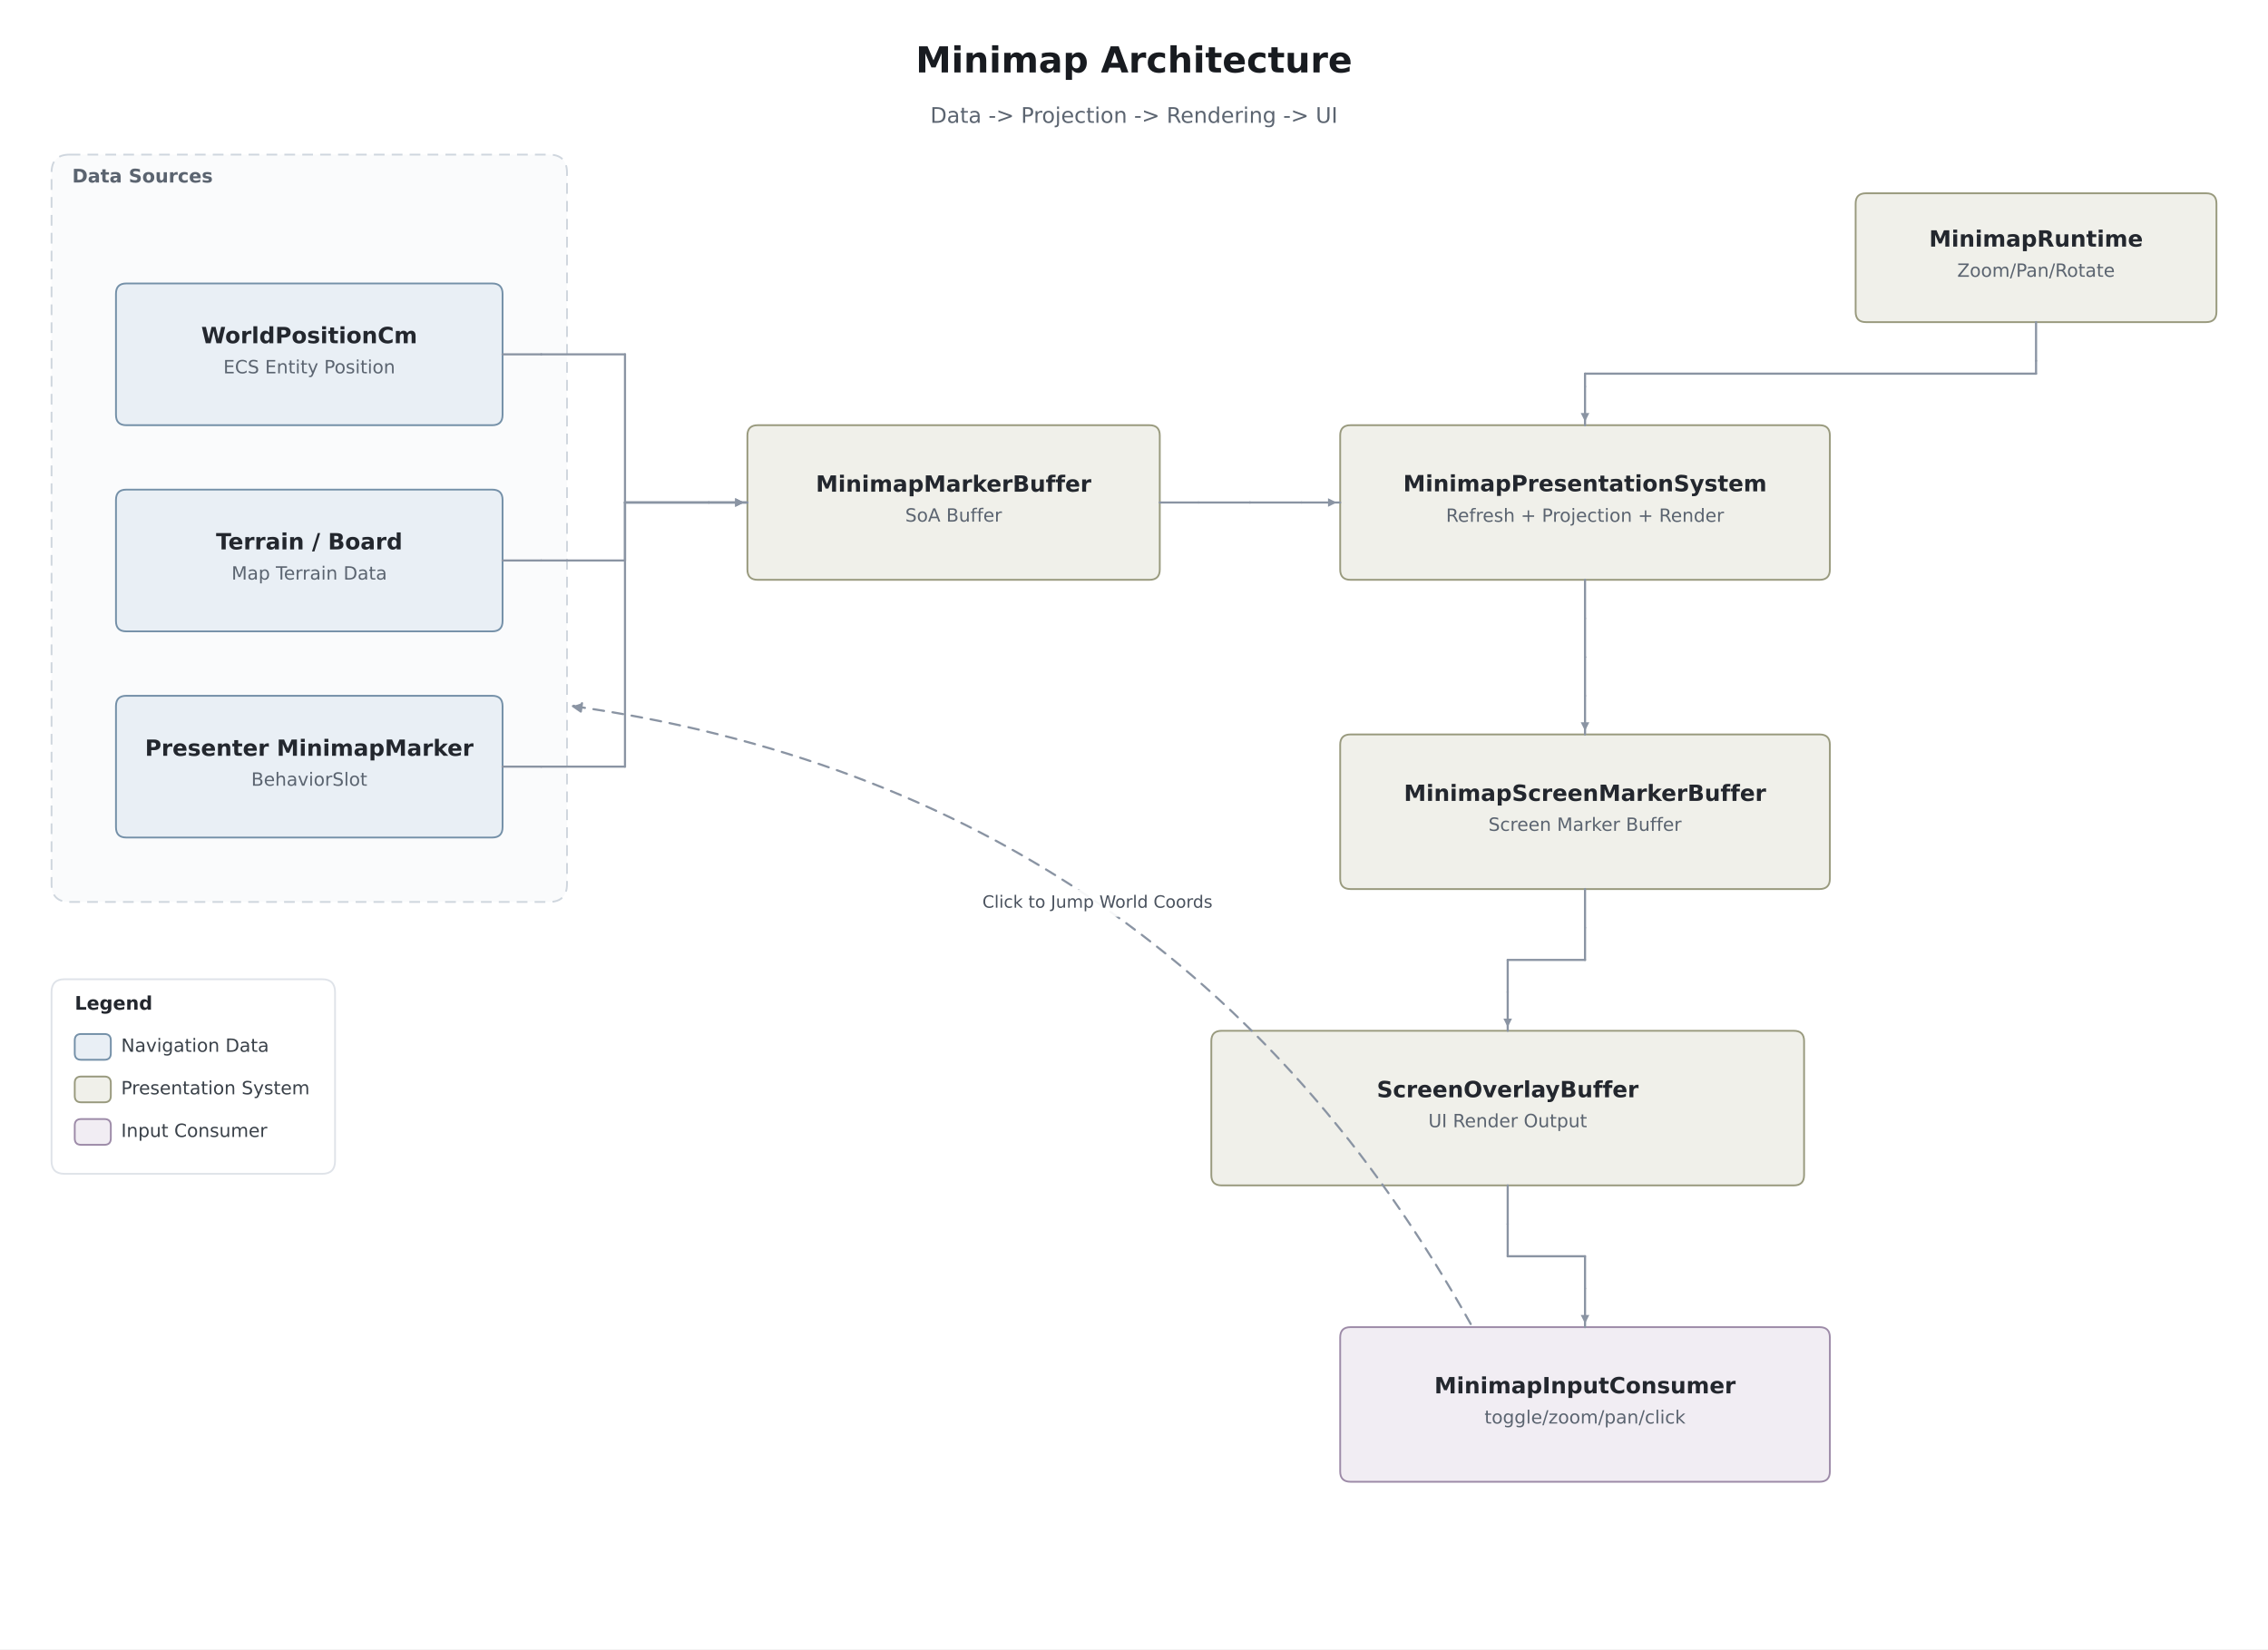
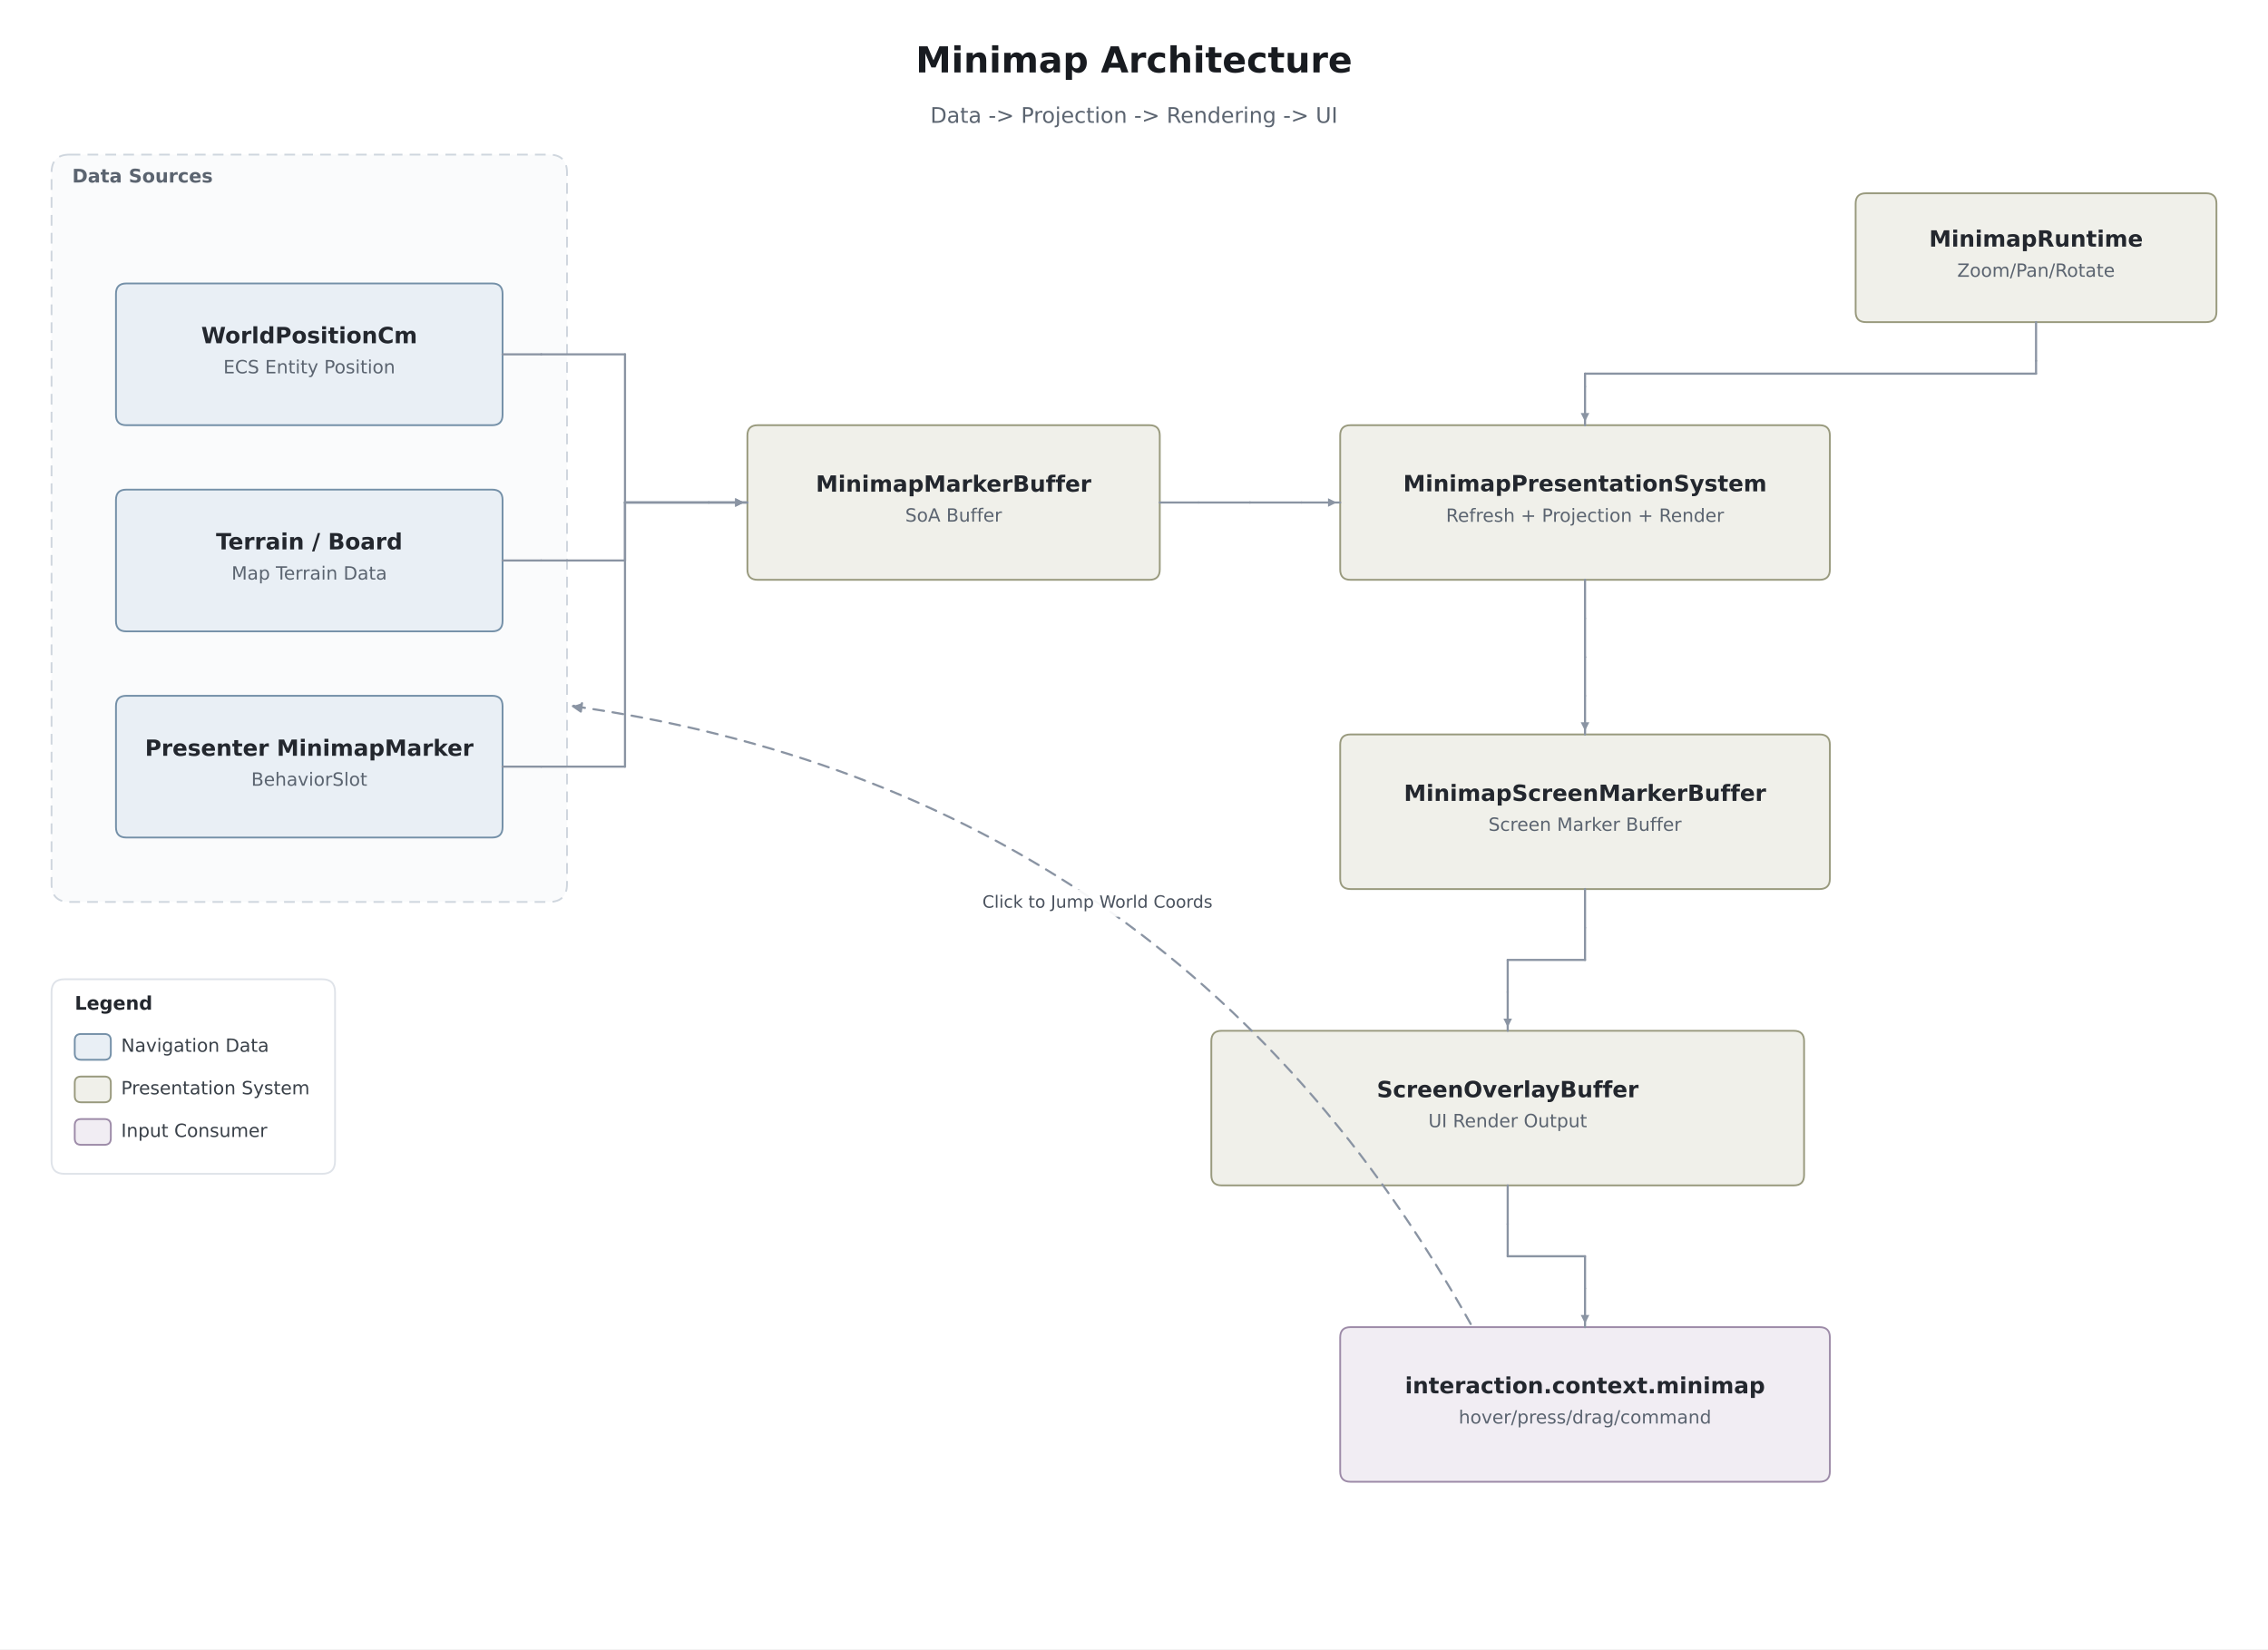
<svg xmlns="http://www.w3.org/2000/svg" width="1267.2pt" height="921.6pt" viewBox="0 0 1267.2 921.6" version="1.1">
  <defs>
    <style type="text/css">*{stroke-linejoin: round; stroke-linecap: butt}</style>
  </defs>
  <g id="figure_1">
    <g id="patch_1">
      <path d="M 0 921.6 L 1267.2 921.6 L 1267.2 0 L 0 0 z " style="fill: #ffffff" />
    </g>
    <g id="axes_1">
      <g id="patch_2">
        <path d="M 38.88 86.4 L 306.72 86.4 Q 316.8 86.4 316.8 96.48 L 316.8 493.92 Q 316.8 504 306.72 504 L 38.88 504 Q 28.8 504 28.8 493.92 L 28.8 96.48 Q 28.8 86.4 38.88 86.4 z " clip-path="url(#p6f314faa48)" style="fill: #fafbfc; stroke-dasharray: 6,4; stroke-dashoffset: 0; stroke: #cfd6de; stroke-linejoin: miter" />
      </g>
      <g id="text_1">
        <text style="font-weight: 700; font-size: 10.5px; font-family: 'Microsoft YaHei', 'DejaVu Sans'; text-anchor: start; fill: #5b6470" x="40.32" y="101.993" transform="rotate(-0 40.32 101.9934)">Data Sources</text>
      </g>
      <g id="patch_3">
        <path d="M 70.56 158.4 L 275.04 158.4 Q 280.8 158.4 280.8 164.16 L 280.8 231.84 Q 280.8 237.6 275.04 237.6 L 70.56 237.6 Q 64.8 237.6 64.8 231.84 L 64.8 164.16 Q 64.8 158.4 70.56 158.4 z " clip-path="url(#p6f314faa48)" style="fill: #e9eff5; stroke: #7490a8; stroke-linejoin: miter" />
      </g>
      <g id="patch_4">
        <path d="M 70.56 273.6 L 275.04 273.6 Q 280.8 273.6 280.8 279.36 L 280.8 347.04 Q 280.8 352.8 275.04 352.8 L 70.56 352.8 Q 64.8 352.8 64.8 347.04 L 64.8 279.36 Q 64.8 273.6 70.56 273.6 z " clip-path="url(#p6f314faa48)" style="fill: #e9eff5; stroke: #7490a8; stroke-linejoin: miter" />
      </g>
      <g id="patch_5">
        <path d="M 70.56 388.8 L 275.04 388.8 Q 280.8 388.8 280.8 394.56 L 280.8 462.24 Q 280.8 468 275.04 468 L 70.56 468 Q 64.8 468 64.8 462.24 L 64.8 394.56 Q 64.8 388.8 70.56 388.8 z " clip-path="url(#p6f314faa48)" style="fill: #e9eff5; stroke: #7490a8; stroke-linejoin: miter" />
      </g>
      <g id="patch_6">
        <path d="M 423.36 237.6 L 642.24 237.6 Q 648 237.6 648 243.36 L 648 318.24 Q 648 324 642.24 324 L 423.36 324 Q 417.6 324 417.6 318.24 L 417.6 243.36 Q 417.6 237.6 423.36 237.6 z " clip-path="url(#p6f314faa48)" style="fill: #f0f0ea; stroke: #999a7e; stroke-linejoin: miter" />
      </g>
      <g id="patch_7">
        <path d="M 754.56 237.6 L 1016.64 237.6 Q 1022.4 237.6 1022.4 243.36 L 1022.4 318.24 Q 1022.4 324 1016.64 324 L 754.56 324 Q 748.8 324 748.8 318.24 L 748.8 243.36 Q 748.8 237.6 754.56 237.6 z " clip-path="url(#p6f314faa48)" style="fill: #f0f0ea; stroke: #999a7e; stroke-linejoin: miter" />
      </g>
      <g id="patch_8">
        <path d="M 1042.56 108 L 1232.64 108 Q 1238.4 108 1238.4 113.76 L 1238.4 174.24 Q 1238.4 180 1232.64 180 L 1042.56 180 Q 1036.8 180 1036.8 174.24 L 1036.8 113.76 Q 1036.8 108 1042.56 108 z " clip-path="url(#p6f314faa48)" style="fill: #f0f0ea; stroke: #999a7e; stroke-linejoin: miter" />
      </g>
      <g id="patch_9">
        <path d="M 754.56 410.4 L 1016.64 410.4 Q 1022.4 410.4 1022.4 416.16 L 1022.4 491.04 Q 1022.4 496.8 1016.64 496.8 L 754.56 496.8 Q 748.8 496.8 748.8 491.04 L 748.8 416.16 Q 748.8 410.4 754.56 410.4 z " clip-path="url(#p6f314faa48)" style="fill: #f0f0ea; stroke: #999a7e; stroke-linejoin: miter" />
      </g>
      <g id="patch_10">
        <path d="M 682.56 576 L 1002.24 576 Q 1008 576 1008 581.76 L 1008 656.64 Q 1008 662.4 1002.24 662.4 L 682.56 662.4 Q 676.8 662.4 676.8 656.64 L 676.8 581.76 Q 676.8 576 682.56 576 z " clip-path="url(#p6f314faa48)" style="fill: #f0f0ea; stroke: #999a7e; stroke-linejoin: miter" />
      </g>
      <g id="patch_11">
        <path d="M 754.56 741.6 L 1016.64 741.6 Q 1022.4 741.6 1022.4 747.36 L 1022.4 822.24 Q 1022.4 828 1016.64 828 L 754.56 828 Q 748.8 828 748.8 822.24 L 748.8 747.36 Q 748.8 741.6 754.56 741.6 z " clip-path="url(#p6f314faa48)" style="fill: #f1edf3; stroke: #9d8ba8; stroke-linejoin: miter" />
      </g>
      <g id="text_2">
        <text style="font-weight: 700; font-size: 12.5px; font-family: 'Microsoft YaHei', 'DejaVu Sans'; text-anchor: middle; fill: #23272e" x="172.8" y="191.792" transform="rotate(-0 172.8 191.7922)">WorldPositionCm</text>
      </g>
      <g id="text_3">
        <text style="font-size: 10.2px; font-family: 'Microsoft YaHei', 'DejaVu Sans'; text-anchor: middle; fill: #5b6470" x="172.8" y="208.615" transform="rotate(-0 172.8 208.6147)">ECS Entity Position</text>
      </g>
      <g id="text_4">
        <text style="font-weight: 700; font-size: 12.5px; font-family: 'Microsoft YaHei', 'DejaVu Sans'; text-anchor: middle; fill: #23272e" x="172.8" y="306.992" transform="rotate(-0 172.8 306.9922)">Terrain / Board</text>
      </g>
      <g id="text_5">
        <text style="font-size: 10.2px; font-family: 'Microsoft YaHei', 'DejaVu Sans'; text-anchor: middle; fill: #5b6470" x="172.8" y="323.874" transform="rotate(-0 172.8 323.8736)">Map Terrain Data</text>
      </g>
      <g id="text_6">
        <text style="font-weight: 700; font-size: 12.5px; font-family: 'Microsoft YaHei', 'DejaVu Sans'; text-anchor: middle; fill: #23272e" x="172.8" y="422.35" transform="rotate(-0 172.8 422.3504)">Presenter MinimapMarker</text>
      </g>
      <g id="text_7">
        <text style="font-size: 10.2px; font-family: 'Microsoft YaHei', 'DejaVu Sans'; text-anchor: middle; fill: #5b6470" x="172.8" y="439.074" transform="rotate(-0 172.8 439.0736)">BehaviorSlot</text>
      </g>
      <g id="text_8">
        <text style="font-weight: 700; font-size: 12.5px; font-family: 'Microsoft YaHei', 'DejaVu Sans'; text-anchor: middle; fill: #23272e" x="532.8" y="274.75" transform="rotate(-0 532.8 274.7504)">MinimapMarkerBuffer</text>
      </g>
      <g id="text_9">
        <text style="font-size: 10.2px; font-family: 'Microsoft YaHei', 'DejaVu Sans'; text-anchor: middle; fill: #5b6470" x="532.8" y="291.474" transform="rotate(-0 532.8 291.4736)">SoA Buffer</text>
      </g>
      <g id="text_10">
        <text style="font-weight: 700; font-size: 12.5px; font-family: 'Microsoft YaHei', 'DejaVu Sans'; text-anchor: middle; fill: #23272e" x="885.6" y="274.549" transform="rotate(-0 885.6 274.5492)">MinimapPresentationSystem</text>
      </g>
      <g id="text_11">
        <text style="font-size: 10.2px; font-family: 'Microsoft YaHei', 'DejaVu Sans'; text-anchor: middle; fill: #5b6470" x="885.6" y="291.593" transform="rotate(-0 885.6 291.5932)">Refresh + Projection + Render</text>
      </g>
      <g id="text_12">
        <text style="font-weight: 700; font-size: 12.5px; font-family: 'Microsoft YaHei', 'DejaVu Sans'; text-anchor: middle; fill: #23272e" x="1137.6" y="137.792" transform="rotate(-0 1137.6 137.7922)">MinimapRuntime</text>
      </g>
      <g id="text_13">
        <text style="font-size: 10.2px; font-family: 'Microsoft YaHei', 'DejaVu Sans'; text-anchor: middle; fill: #5b6470" x="1137.6" y="154.674" transform="rotate(-0 1137.6 154.6736)">Zoom/Pan/Rotate</text>
      </g>
      <g id="text_14">
        <text style="font-weight: 700; font-size: 12.5px; font-family: 'Microsoft YaHei', 'DejaVu Sans'; text-anchor: middle; fill: #23272e" x="885.6" y="447.55" transform="rotate(-0 885.6 447.5504)">MinimapScreenMarkerBuffer</text>
      </g>
      <g id="text_15">
        <text style="font-size: 10.2px; font-family: 'Microsoft YaHei', 'DejaVu Sans'; text-anchor: middle; fill: #5b6470" x="885.6" y="464.274" transform="rotate(-0 885.6 464.2736)">Screen Marker Buffer</text>
      </g>
      <g id="text_16">
        <text style="font-weight: 700; font-size: 12.5px; font-family: 'Microsoft YaHei', 'DejaVu Sans'; text-anchor: middle; fill: #23272e" x="842.4" y="613.15" transform="rotate(-0 842.4 613.1504)">ScreenOverlayBuffer</text>
      </g>
      <g id="text_17">
        <text style="font-size: 10.2px; font-family: 'Microsoft YaHei', 'DejaVu Sans'; text-anchor: middle; fill: #5b6470" x="842.4" y="629.874" transform="rotate(-0 842.4 629.8736)">UI Render Output</text>
      </g>
      <g id="text_18">
-         <text style="font-weight: 700; font-size: 12.5px; font-family: 'Microsoft YaHei', 'DejaVu Sans'; text-anchor: middle; fill: #23272e" x="885.6" y="778.592" transform="rotate(-0 885.6 778.5922)">MinimapInputConsumer</text>
+         <text style="font-weight: 700; font-size: 12.5px; font-family: 'Microsoft YaHei', 'DejaVu Sans'; text-anchor: middle; fill: #23272e" x="885.6" y="778.592" transform="rotate(-0 885.6 778.5922)">interaction.context.minimap</text>
      </g>
      <g id="text_19">
-         <text style="font-size: 10.2px; font-family: 'Microsoft YaHei', 'DejaVu Sans'; text-anchor: middle; fill: #5b6470" x="885.6" y="795.474" transform="rotate(-0 885.6 795.4736)">toggle/zoom/pan/click</text>
+         <text style="font-size: 10.2px; font-family: 'Microsoft YaHei', 'DejaVu Sans'; text-anchor: middle; fill: #5b6470" x="885.6" y="795.474" transform="rotate(-0 885.6 795.4736)">hover/press/drag/command</text>
      </g>
      <g id="line2d_1">
        <path d="M 280.8 198 L 302.4 198 " clip-path="url(#p6f314faa48)" style="fill: none; stroke: #8a94a3; stroke-width: 1.2; stroke-linecap: round" />
      </g>
      <g id="line2d_2">
        <path d="M 302.4 198 L 349.2 198 " clip-path="url(#p6f314faa48)" style="fill: none; stroke: #8a94a3; stroke-width: 1.2; stroke-linecap: round" />
      </g>
      <g id="line2d_3">
        <path d="M 349.2 198 L 349.2 280.8 " clip-path="url(#p6f314faa48)" style="fill: none; stroke: #8a94a3; stroke-width: 1.2; stroke-linecap: round" />
      </g>
      <g id="line2d_4">
        <path d="M 349.2 280.8 L 396 280.8 " clip-path="url(#p6f314faa48)" style="fill: none; stroke: #8a94a3; stroke-width: 1.2; stroke-linecap: round" />
      </g>
      <g id="line2d_5">
        <path d="M 396 280.8 L 417.6 280.8 " clip-path="url(#p6f314faa48)" style="fill: none; stroke: #8a94a3; stroke-width: 1.2; stroke-linecap: round" />
      </g>
      <g id="line2d_6">
        <path d="M 280.8 313.2 L 302.4 313.2 " clip-path="url(#p6f314faa48)" style="fill: none; stroke: #8a94a3; stroke-width: 1.2; stroke-linecap: round" />
      </g>
      <g id="line2d_7">
        <path d="M 302.4 313.2 L 349.2 313.2 " clip-path="url(#p6f314faa48)" style="fill: none; stroke: #8a94a3; stroke-width: 1.2; stroke-linecap: round" />
      </g>
      <g id="line2d_8">
        <path d="M 349.2 313.2 L 349.2 280.8 " clip-path="url(#p6f314faa48)" style="fill: none; stroke: #8a94a3; stroke-width: 1.2; stroke-linecap: round" />
      </g>
      <g id="line2d_9">
        <path d="M 349.2 280.8 L 396 280.8 " clip-path="url(#p6f314faa48)" style="fill: none; stroke: #8a94a3; stroke-width: 1.2; stroke-linecap: round" />
      </g>
      <g id="line2d_10">
        <path d="M 396 280.8 L 417.6 280.8 " clip-path="url(#p6f314faa48)" style="fill: none; stroke: #8a94a3; stroke-width: 1.2; stroke-linecap: round" />
      </g>
      <g id="line2d_11">
        <path d="M 280.8 428.4 L 302.4 428.4 " clip-path="url(#p6f314faa48)" style="fill: none; stroke: #8a94a3; stroke-width: 1.2; stroke-linecap: round" />
      </g>
      <g id="line2d_12">
        <path d="M 302.4 428.4 L 349.2 428.4 " clip-path="url(#p6f314faa48)" style="fill: none; stroke: #8a94a3; stroke-width: 1.2; stroke-linecap: round" />
      </g>
      <g id="line2d_13">
        <path d="M 349.2 428.4 L 349.2 280.8 " clip-path="url(#p6f314faa48)" style="fill: none; stroke: #8a94a3; stroke-width: 1.2; stroke-linecap: round" />
      </g>
      <g id="line2d_14">
        <path d="M 349.2 280.8 L 396 280.8 " clip-path="url(#p6f314faa48)" style="fill: none; stroke: #8a94a3; stroke-width: 1.2; stroke-linecap: round" />
      </g>
      <g id="line2d_15">
        <path d="M 396 280.8 L 417.6 280.8 " clip-path="url(#p6f314faa48)" style="fill: none; stroke: #8a94a3; stroke-width: 1.2; stroke-linecap: round" />
      </g>
      <g id="line2d_16">
        <path d="M 648 280.8 L 669.6 280.8 " clip-path="url(#p6f314faa48)" style="fill: none; stroke: #8a94a3; stroke-width: 1.2; stroke-linecap: round" />
      </g>
      <g id="line2d_17">
        <path d="M 669.6 280.8 L 698.4 280.8 " clip-path="url(#p6f314faa48)" style="fill: none; stroke: #8a94a3; stroke-width: 1.2; stroke-linecap: round" />
      </g>
      <g id="line2d_18">
        <path d="M 698.4 280.8 L 698.4 280.8 " clip-path="url(#p6f314faa48)" style="fill: none; stroke: #8a94a3; stroke-width: 1.2; stroke-linecap: round" />
      </g>
      <g id="line2d_19">
        <path d="M 698.4 280.8 L 727.2 280.8 " clip-path="url(#p6f314faa48)" style="fill: none; stroke: #8a94a3; stroke-width: 1.2; stroke-linecap: round" />
      </g>
      <g id="line2d_20">
        <path d="M 727.2 280.8 L 748.8 280.8 " clip-path="url(#p6f314faa48)" style="fill: none; stroke: #8a94a3; stroke-width: 1.2; stroke-linecap: round" />
      </g>
      <g id="line2d_21">
        <path d="M 1137.6 180 L 1137.6 201.6 " clip-path="url(#p6f314faa48)" style="fill: none; stroke: #8a94a3; stroke-width: 1.2; stroke-linecap: round" />
      </g>
      <g id="line2d_22">
        <path d="M 1137.6 201.6 L 1137.6 208.8 " clip-path="url(#p6f314faa48)" style="fill: none; stroke: #8a94a3; stroke-width: 1.2; stroke-linecap: round" />
      </g>
      <g id="line2d_23">
        <path d="M 1137.6 208.8 L 885.6 208.8 " clip-path="url(#p6f314faa48)" style="fill: none; stroke: #8a94a3; stroke-width: 1.2; stroke-linecap: round" />
      </g>
      <g id="line2d_24">
        <path d="M 885.6 208.8 L 885.6 216 " clip-path="url(#p6f314faa48)" style="fill: none; stroke: #8a94a3; stroke-width: 1.2; stroke-linecap: round" />
      </g>
      <g id="line2d_25">
        <path d="M 885.6 216 L 885.6 237.6 " clip-path="url(#p6f314faa48)" style="fill: none; stroke: #8a94a3; stroke-width: 1.2; stroke-linecap: round" />
      </g>
      <g id="line2d_26">
        <path d="M 885.6 324 L 885.6 345.6 " clip-path="url(#p6f314faa48)" style="fill: none; stroke: #8a94a3; stroke-width: 1.2; stroke-linecap: round" />
      </g>
      <g id="line2d_27">
        <path d="M 885.6 345.6 L 885.6 367.2 " clip-path="url(#p6f314faa48)" style="fill: none; stroke: #8a94a3; stroke-width: 1.2; stroke-linecap: round" />
      </g>
      <g id="line2d_28">
        <path d="M 885.6 367.2 L 885.6 367.2 " clip-path="url(#p6f314faa48)" style="fill: none; stroke: #8a94a3; stroke-width: 1.2; stroke-linecap: round" />
      </g>
      <g id="line2d_29">
        <path d="M 885.6 367.2 L 885.6 388.8 " clip-path="url(#p6f314faa48)" style="fill: none; stroke: #8a94a3; stroke-width: 1.2; stroke-linecap: round" />
      </g>
      <g id="line2d_30">
        <path d="M 885.6 388.8 L 885.6 410.4 " clip-path="url(#p6f314faa48)" style="fill: none; stroke: #8a94a3; stroke-width: 1.2; stroke-linecap: round" />
      </g>
      <g id="line2d_31">
        <path d="M 885.6 496.8 L 885.6 518.4 " clip-path="url(#p6f314faa48)" style="fill: none; stroke: #8a94a3; stroke-width: 1.2; stroke-linecap: round" />
      </g>
      <g id="line2d_32">
        <path d="M 885.6 518.4 L 885.6 536.4 " clip-path="url(#p6f314faa48)" style="fill: none; stroke: #8a94a3; stroke-width: 1.2; stroke-linecap: round" />
      </g>
      <g id="line2d_33">
        <path d="M 885.6 536.4 L 842.4 536.4 " clip-path="url(#p6f314faa48)" style="fill: none; stroke: #8a94a3; stroke-width: 1.2; stroke-linecap: round" />
      </g>
      <g id="line2d_34">
        <path d="M 842.4 536.4 L 842.4 554.4 " clip-path="url(#p6f314faa48)" style="fill: none; stroke: #8a94a3; stroke-width: 1.2; stroke-linecap: round" />
      </g>
      <g id="line2d_35">
        <path d="M 842.4 554.4 L 842.4 576 " clip-path="url(#p6f314faa48)" style="fill: none; stroke: #8a94a3; stroke-width: 1.2; stroke-linecap: round" />
      </g>
      <g id="line2d_36">
        <path d="M 842.4 662.4 L 842.4 684 " clip-path="url(#p6f314faa48)" style="fill: none; stroke: #8a94a3; stroke-width: 1.2; stroke-linecap: round" />
      </g>
      <g id="line2d_37">
        <path d="M 842.4 684 L 842.4 702 " clip-path="url(#p6f314faa48)" style="fill: none; stroke: #8a94a3; stroke-width: 1.2; stroke-linecap: round" />
      </g>
      <g id="line2d_38">
        <path d="M 842.4 702 L 885.6 702 " clip-path="url(#p6f314faa48)" style="fill: none; stroke: #8a94a3; stroke-width: 1.2; stroke-linecap: round" />
      </g>
      <g id="line2d_39">
        <path d="M 885.6 702 L 885.6 720 " clip-path="url(#p6f314faa48)" style="fill: none; stroke: #8a94a3; stroke-width: 1.2; stroke-linecap: round" />
      </g>
      <g id="line2d_40">
        <path d="M 885.6 720 L 885.6 741.6 " clip-path="url(#p6f314faa48)" style="fill: none; stroke: #8a94a3; stroke-width: 1.2; stroke-linecap: round" />
      </g>
      <g id="patch_12">
        <path d="M 821.735 739.85 Q 656.12 442.114 320.11 394.575 " clip-path="url(#p6f314faa48)" style="fill: none; stroke-dasharray: 6,4.8; stroke-dashoffset: 0; stroke: #8a94a3; stroke-width: 1.2; stroke-linecap: round" />
        <path d="M 324.526 397.624 L 320.11 394.575 L 325.199 392.871 z " clip-path="url(#p6f314faa48)" style="fill: #8a94a3; stroke-dasharray: 6,4.8; stroke-dashoffset: 0; stroke: #8a94a3; stroke-width: 1.2; stroke-linecap: round" />
      </g>
      <g id="patch_13">
        <path d="M 398.001 280.8 Q 406.803 280.8 415.605 280.8 " clip-path="url(#p6f314faa48)" style="fill: none" />
        <path d="M 410.805 278.4 L 415.605 280.8 L 410.805 283.2 z " clip-path="url(#p6f314faa48)" style="fill: #8a94a3" />
      </g>
      <g id="patch_14">
        <path d="M 398.001 280.8 Q 406.803 280.8 415.605 280.8 " clip-path="url(#p6f314faa48)" style="fill: none" />
        <path d="M 410.805 278.4 L 415.605 280.8 L 410.805 283.2 z " clip-path="url(#p6f314faa48)" style="fill: #8a94a3" />
      </g>
      <g id="patch_15">
        <path d="M 398.001 280.8 Q 406.803 280.8 415.605 280.8 " clip-path="url(#p6f314faa48)" style="fill: none" />
        <path d="M 410.805 278.4 L 415.605 280.8 L 410.805 283.2 z " clip-path="url(#p6f314faa48)" style="fill: #8a94a3" />
      </g>
      <g id="patch_16">
        <path d="M 729.201 280.8 Q 738.003 280.8 746.805 280.8 " clip-path="url(#p6f314faa48)" style="fill: none" />
        <path d="M 742.005 278.4 L 746.805 280.8 L 742.005 283.2 z " clip-path="url(#p6f314faa48)" style="fill: #8a94a3" />
      </g>
      <g id="patch_17">
        <path d="M 885.6 218.001 Q 885.6 226.803 885.6 235.605 " clip-path="url(#p6f314faa48)" style="fill: none" />
        <path d="M 888 230.805 L 885.6 235.605 L 883.2 230.805 z " clip-path="url(#p6f314faa48)" style="fill: #8a94a3" />
      </g>
      <g id="patch_18">
        <path d="M 885.6 390.801 Q 885.6 399.603 885.6 408.405 " clip-path="url(#p6f314faa48)" style="fill: none" />
        <path d="M 888 403.605 L 885.6 408.405 L 883.2 403.605 z " clip-path="url(#p6f314faa48)" style="fill: #8a94a3" />
      </g>
      <g id="patch_19">
        <path d="M 842.4 556.401 Q 842.4 565.203 842.4 574.005 " clip-path="url(#p6f314faa48)" style="fill: none" />
        <path d="M 844.8 569.205 L 842.4 574.005 L 840 569.205 z " clip-path="url(#p6f314faa48)" style="fill: #8a94a3" />
      </g>
      <g id="patch_20">
        <path d="M 885.6 722.001 Q 885.6 730.803 885.6 739.605 " clip-path="url(#p6f314faa48)" style="fill: none" />
        <path d="M 888 734.805 L 885.6 739.605 L 883.2 734.805 z " clip-path="url(#p6f314faa48)" style="fill: #8a94a3" />
      </g>
      <g id="text_20">
        <text style="font-weight: 700; font-size: 20px; font-family: 'Microsoft YaHei', 'DejaVu Sans'; text-anchor: middle; fill: #181b20" x="633.6" y="40.468" transform="rotate(-0 633.6 40.4675)">Minimap Architecture</text>
      </g>
      <g id="text_21">
        <text style="font-size: 12px; font-family: 'Microsoft YaHei', 'DejaVu Sans'; text-anchor: middle; fill: #5b6470" x="633.6" y="68.632" transform="rotate(-0 633.6 68.6325)">Data -&gt; Projection -&gt; Rendering -&gt; UI</text>
      </g>
      <g id="text_22">
        <g id="patch_21">
          <path d="M 549.804 512.254 L 676.574 512.254 Q 679.234 512.254 679.234 509.594 L 679.234 499.638 Q 679.234 496.978 676.574 496.978 L 549.804 496.978 Q 547.144 496.978 547.144 499.638 L 547.144 509.594 Q 547.144 512.254 549.804 512.254 z " style="fill: #ffffff; opacity: 0.92" />
        </g>
        <text style="font-size: 9.5px; font-family: 'Microsoft YaHei', 'DejaVu Sans'; text-anchor: middle; fill: #4a525e" x="613.189" y="507.233" transform="rotate(-0 613.1893 507.2325)">Click to Jump World Coords</text>
      </g>
      <g id="patch_22">
        <path d="M 36 547.2 L 180 547.2 Q 187.2 547.2 187.2 554.4 L 187.2 648.72 Q 187.2 655.92 180 655.92 L 36 655.92 Q 28.8 655.92 28.8 648.72 L 28.8 554.4 Q 28.8 547.2 36 547.2 z " clip-path="url(#p6f314faa48)" style="fill: #ffffff; stroke: #dfe3e9; stroke-linejoin: miter" />
      </g>
      <g id="text_23">
        <text style="font-weight: 700; font-size: 10.5px; font-family: 'Microsoft YaHei', 'DejaVu Sans'; text-anchor: start; fill: #23272e" x="41.76" y="564.233" transform="rotate(-0 41.76 564.2334)">Legend</text>
      </g>
      <g id="patch_23">
        <path d="M 45.36 577.8 L 58.32 577.8 Q 61.92 577.8 61.92 581.4 L 61.92 588.6 Q 61.92 592.2 58.32 592.2 L 45.36 592.2 Q 41.76 592.2 41.76 588.6 L 41.76 581.4 Q 41.76 577.8 45.36 577.8 z " clip-path="url(#p6f314faa48)" style="fill: #e9eff5; stroke: #7490a8; stroke-linejoin: miter" />
      </g>
      <g id="text_24">
        <text style="font-size: 10.2px; font-family: 'Microsoft YaHei', 'DejaVu Sans'; text-anchor: start; fill: #3a4149" x="67.68" y="587.75" transform="rotate(-0 67.68 587.75)">Navigation Data</text>
      </g>
      <g id="patch_24">
        <path d="M 45.36 601.56 L 58.32 601.56 Q 61.92 601.56 61.92 605.16 L 61.92 612.36 Q 61.92 615.96 58.32 615.96 L 45.36 615.96 Q 41.76 615.96 41.76 612.36 L 41.76 605.16 Q 41.76 601.56 45.36 601.56 z " clip-path="url(#p6f314faa48)" style="fill: #f0f0ea; stroke: #999a7e; stroke-linejoin: miter" />
      </g>
      <g id="text_25">
        <text style="font-size: 10.2px; font-family: 'Microsoft YaHei', 'DejaVu Sans'; text-anchor: start; fill: #3a4149" x="67.68" y="611.51" transform="rotate(-0 67.68 611.51)">Presentation System</text>
      </g>
      <g id="patch_25">
        <path d="M 45.36 625.32 L 58.32 625.32 Q 61.92 625.32 61.92 628.92 L 61.92 636.12 Q 61.92 639.72 58.32 639.72 L 45.36 639.72 Q 41.76 639.72 41.76 636.12 L 41.76 628.92 Q 41.76 625.32 45.36 625.32 z " clip-path="url(#p6f314faa48)" style="fill: #f1edf3; stroke: #9d8ba8; stroke-linejoin: miter" />
      </g>
      <g id="text_26">
        <text style="font-size: 10.2px; font-family: 'Microsoft YaHei', 'DejaVu Sans'; text-anchor: start; fill: #3a4149" x="67.68" y="635.329" transform="rotate(-0 67.68 635.329)">Input Consumer</text>
      </g>
    </g>
  </g>
  <defs>
    <clipPath id="p6f314faa48">
      <rect x="0" y="0" width="1267.2" height="921.6" />
    </clipPath>
  </defs>
</svg>
